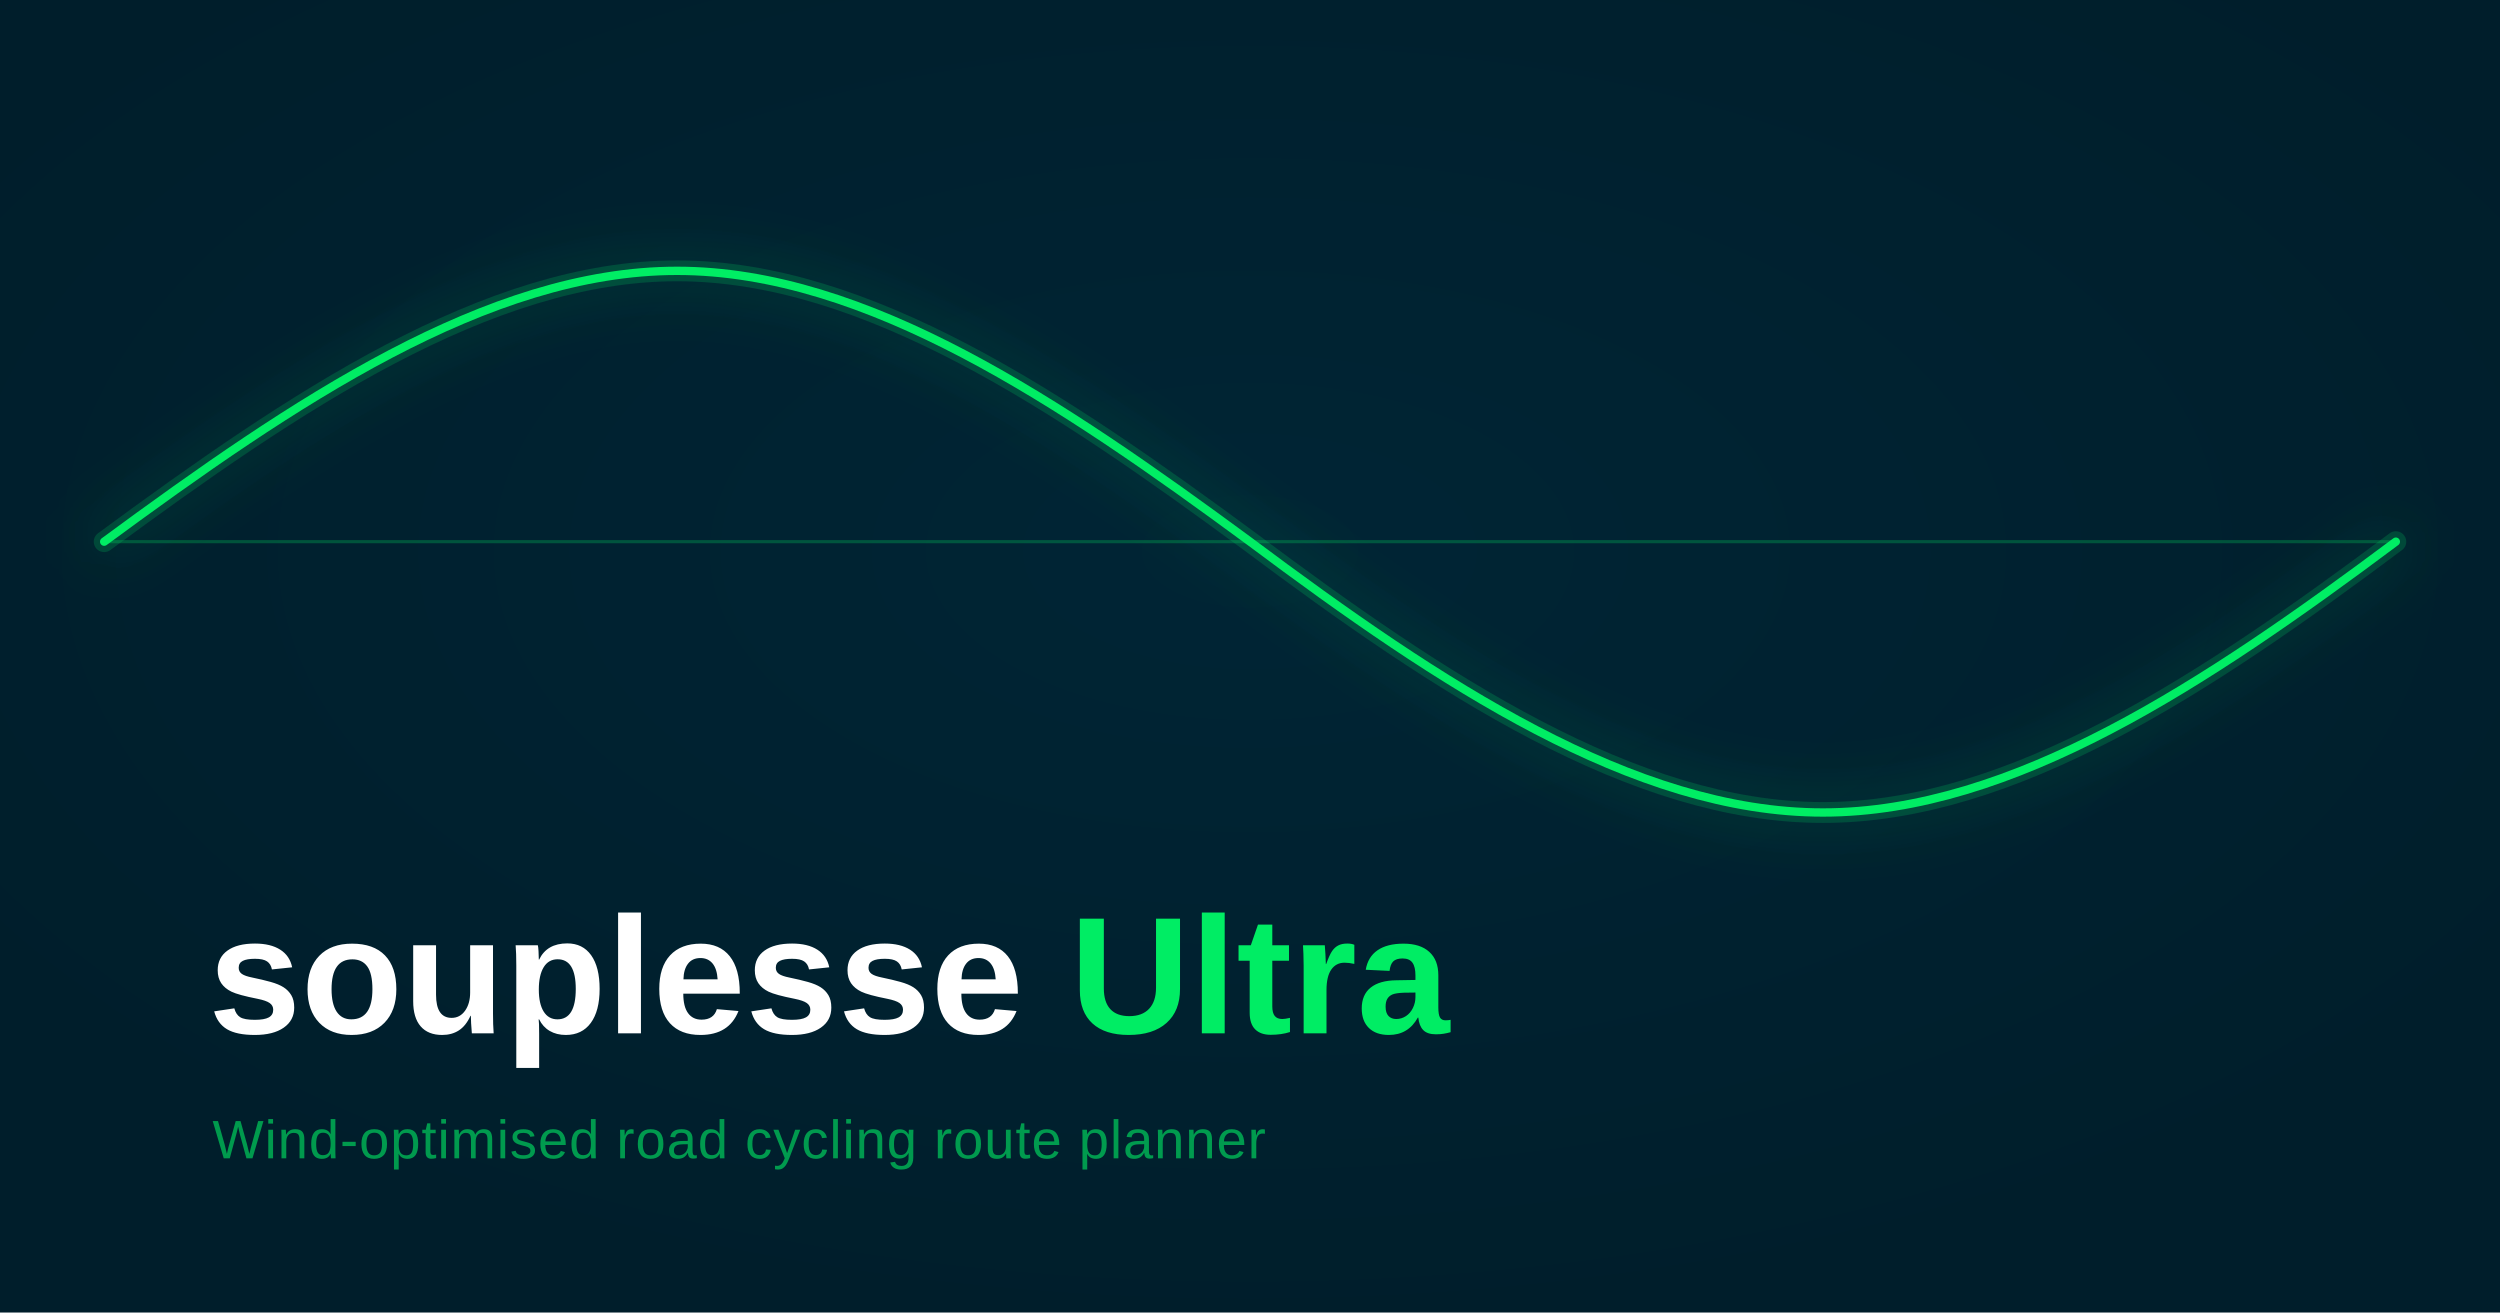
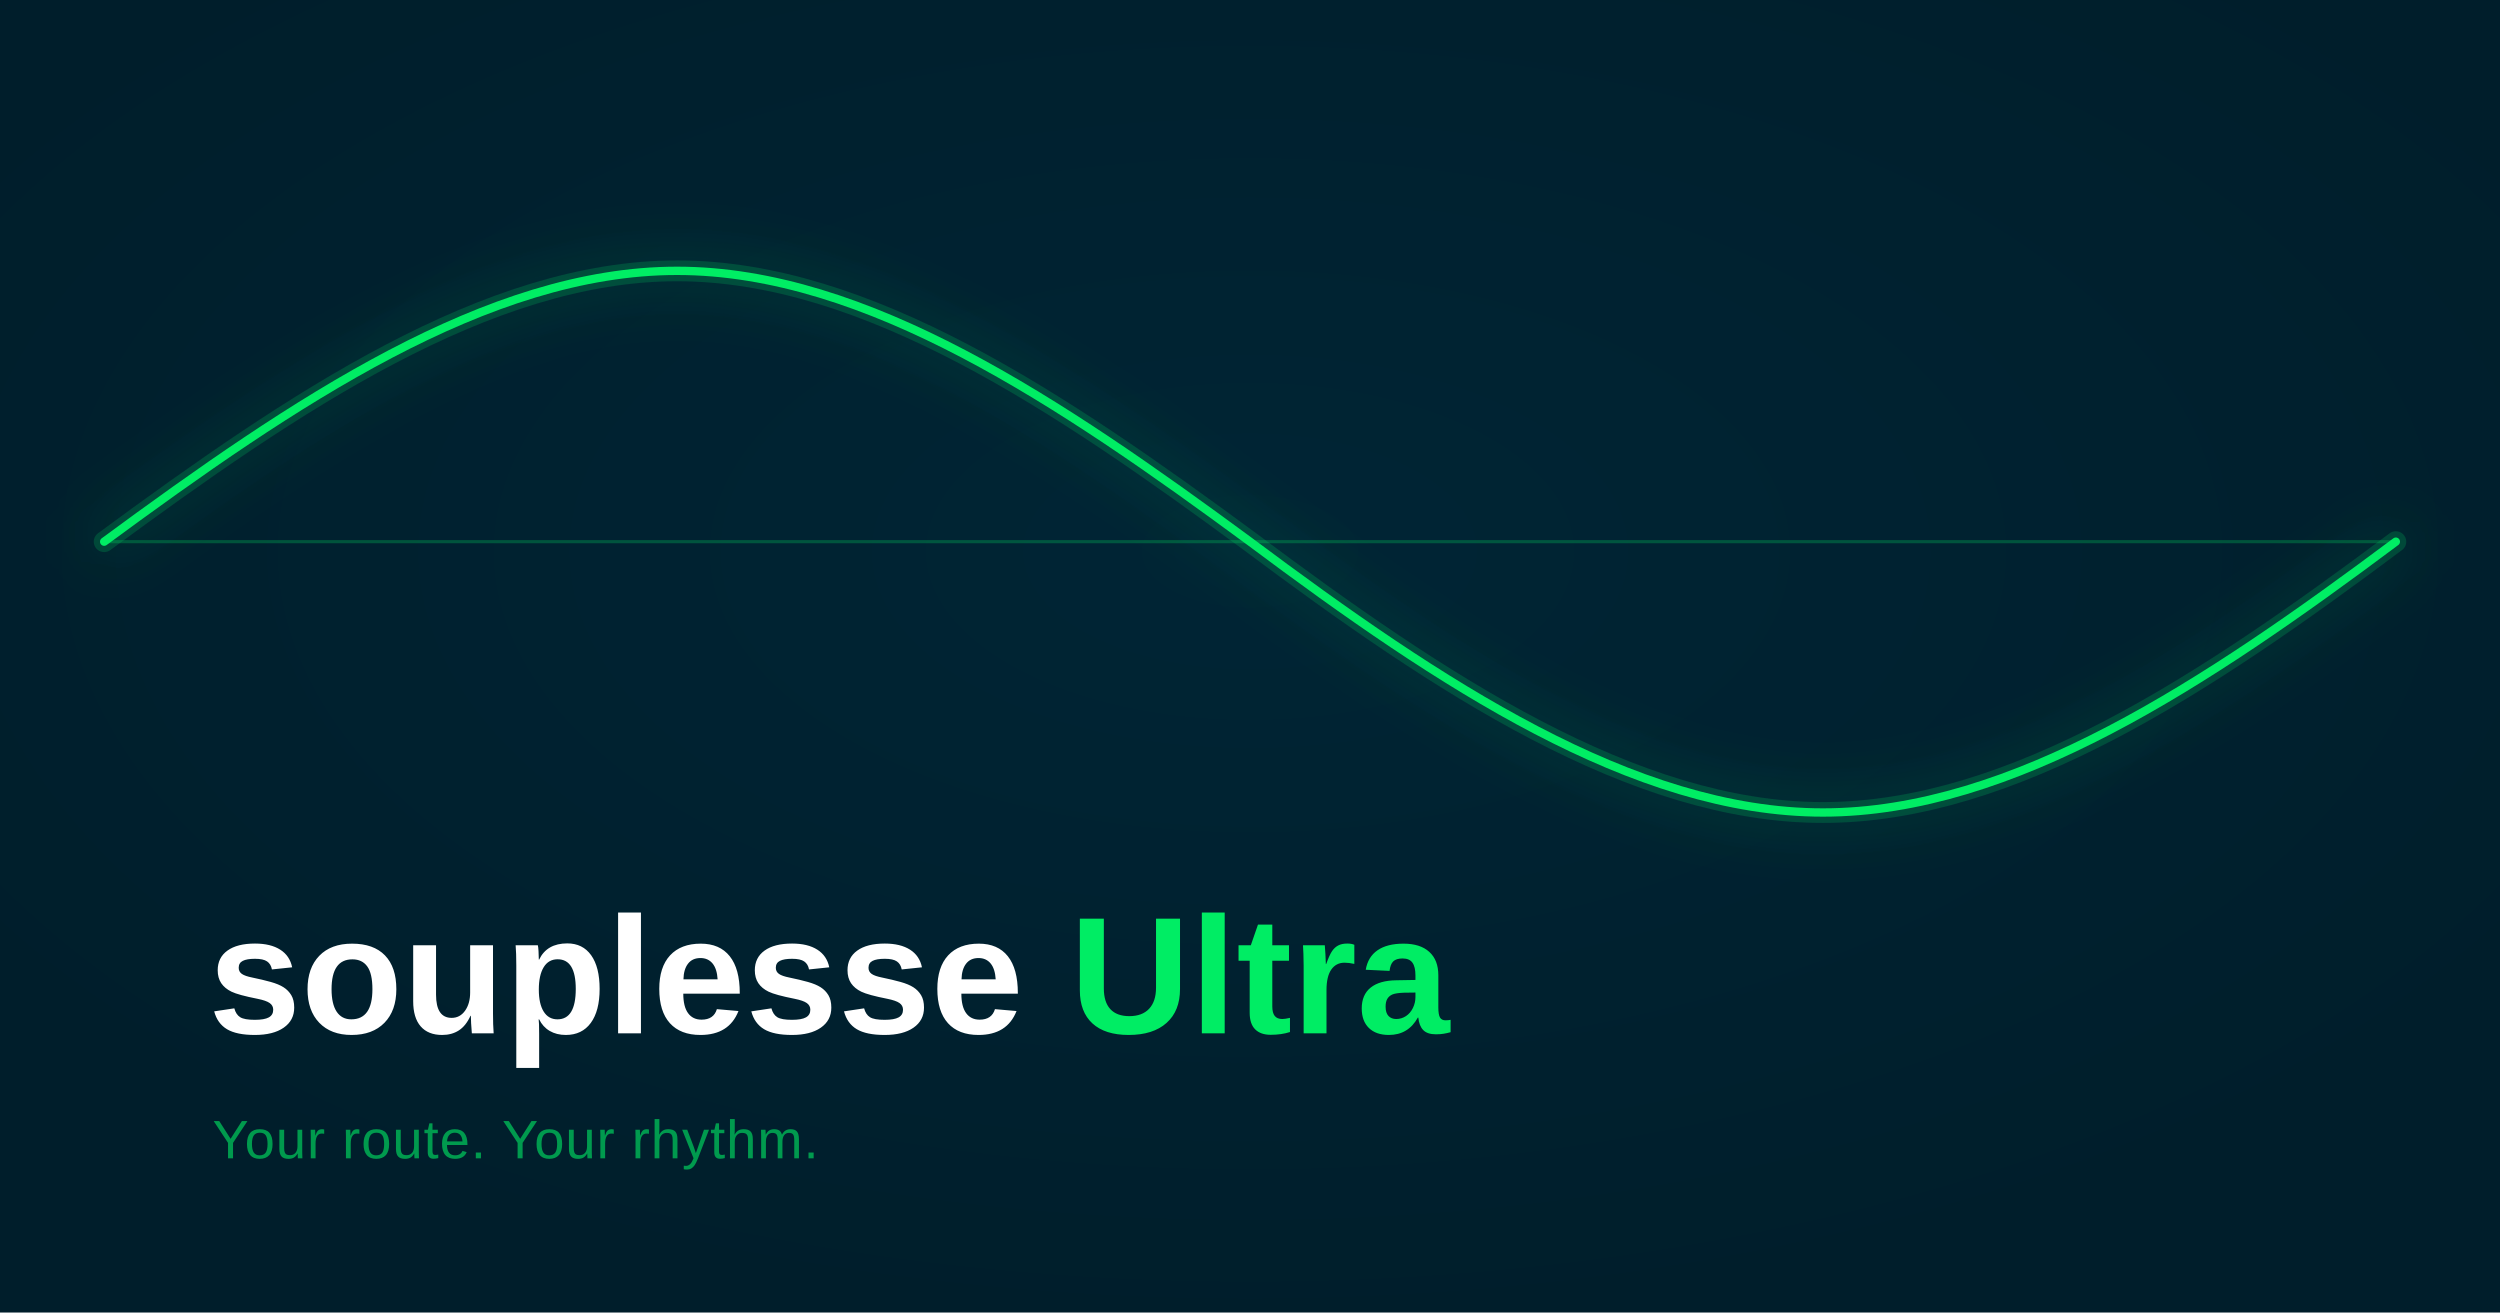
<svg xmlns="http://www.w3.org/2000/svg" viewBox="0 0 1200 630" width="1200" height="630">
  <defs>
    <radialGradient id="bg" cx="50%" cy="42%" r="60%">
      <stop offset="0%" stop-color="#002535" />
      <stop offset="100%" stop-color="#001e2b" />
    </radialGradient>
    <filter id="bloom" x="-30%" y="-60%" width="160%" height="220%">
      <feGaussianBlur stdDeviation="14" result="blur" />
      <feMerge>
        <feMergeNode in="blur" />
        <feMergeNode in="SourceGraphic" />
      </feMerge>
    </filter>
  </defs>
  <rect width="1200" height="630" fill="url(#bg)" />
  <line x1="50" y1="260" x2="1150" y2="260" stroke="#00ed64" stroke-width="1.5" stroke-opacity="0.25" />
  <path d="M 50 260 C 141 193 234 130 325 130 C 416 130 509 193 600 260 C 691 328 784 390 875 390 C 966 390 1059 328 1150 260" fill="none" stroke="#00ed64" stroke-width="10" stroke-linecap="round" stroke-opacity="0.18" filter="url(#bloom)" />
  <path d="M 50 260 C 141 193 234 130 325 130 C 416 130 509 193 600 260 C 691 328 784 390 875 390 C 966 390 1059 328 1150 260" fill="none" stroke="#00ed64" stroke-width="4" stroke-linecap="round" />
  <text x="100" y="496" font-family="'Helvetica Neue', 'Arial', sans-serif" font-size="80" font-weight="700" fill="white">souplesse <tspan fill="#00ed64">Ultra</tspan>
  </text>
-   <text x="102" y="556" font-family="'Helvetica Neue', 'Arial', sans-serif" font-size="26" font-weight="400" fill="#00ed64" fill-opacity="0.6" letter-spacing="0.5">Wind-optimised road cycling route planner</text>
+   <text x="102" y="556" font-family="'Helvetica Neue', 'Arial', sans-serif" font-size="26" font-weight="400" fill="#00ed64" fill-opacity="0.6" letter-spacing="0.5">Your route. Your rhythm.</text>
</svg>
